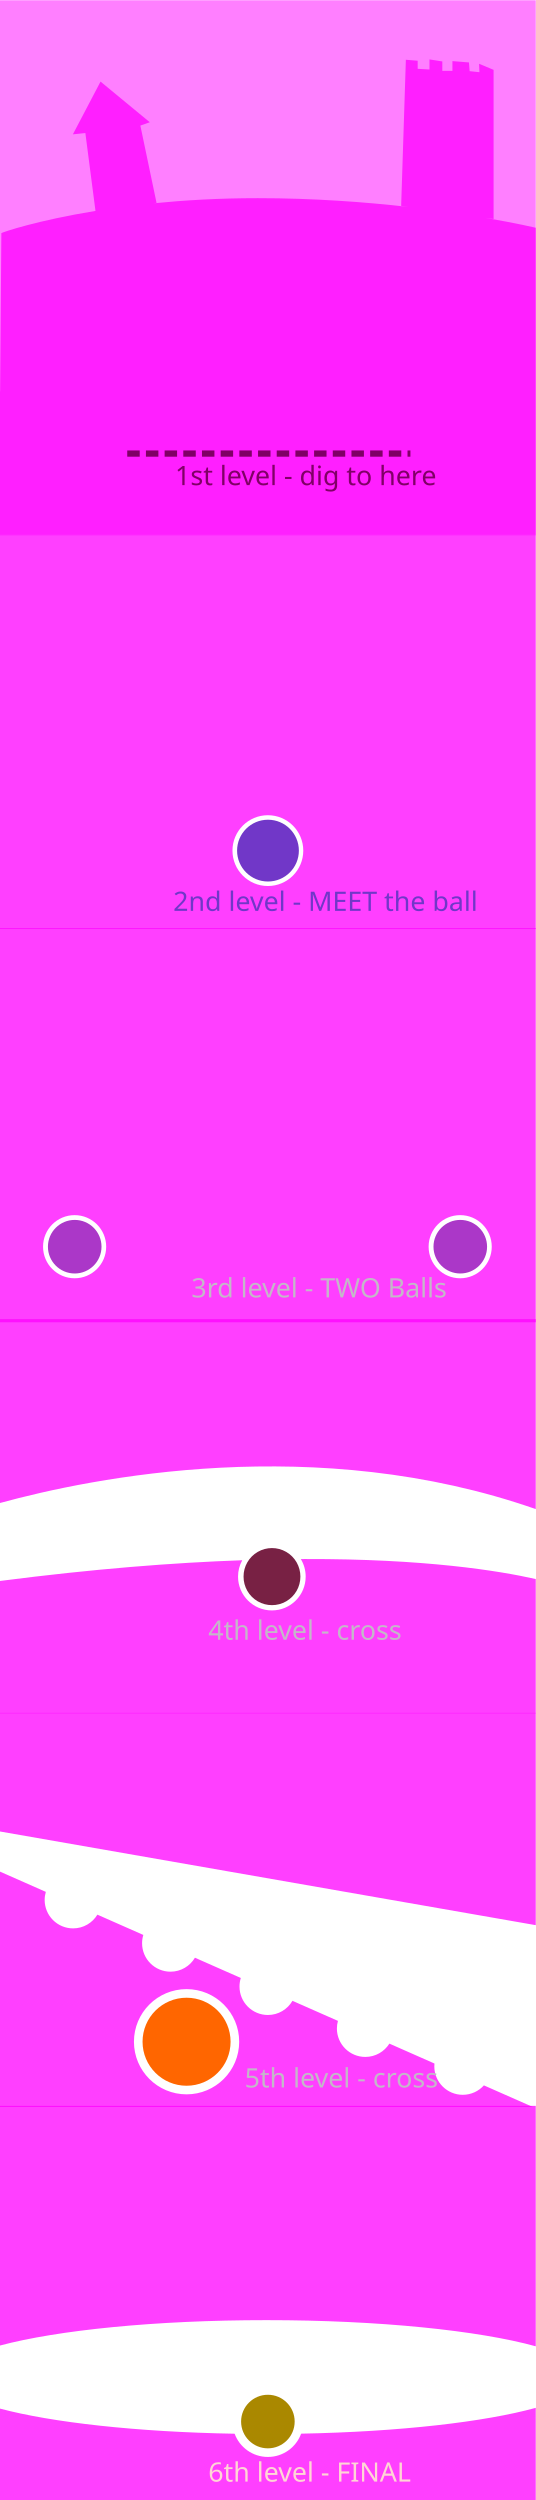
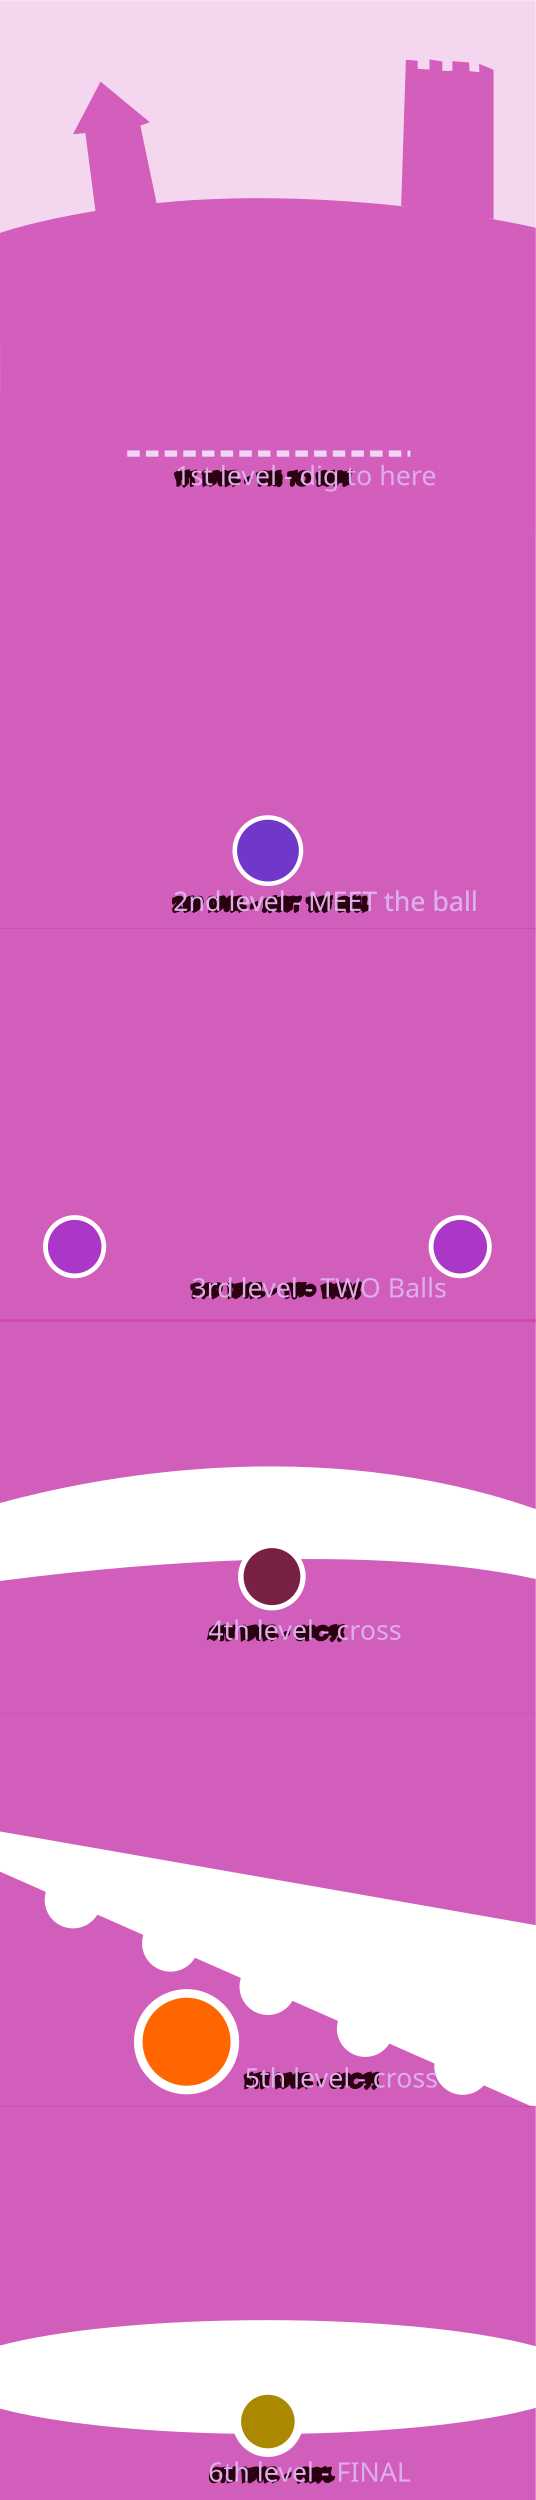
<svg xmlns="http://www.w3.org/2000/svg" width="800" height="3733" id="svg2" version="1.1">
  <defs id="defs4" />
  <g id="layer1" transform="translate(0,2680.638)" style="display:inline">
-     <rect style="opacity:0.5;fill:#ff00ff;display:inline" id="level-back" width="800" height="798.99" x="0" y="-2680.251" />
+     <rect style="opacity:0.5;fill:#e9afdd;display:inline" id="level-back" width="800" height="798.99" x="0" y="-2680.251" />
  </g>
  <g id="layer2" transform="translate(0,-267)" style="display:inline">
    <path style="fill:#782144;fill-opacity:1;stroke:none" id="level-4-check-point-0" d="m 461.64,2491.842 a 50.508,50.508 0 1 1 -101.015,0 50.508,50.508 0 1 1 101.015,0 z" transform="matrix(0.84,0,0,0.84,60.75046,528.043)" />
-     <path transform="matrix(0.875,0,0,0.875,-250.929,1017.326)" d="m 460,1270 a 45.714,45.714 0 1 1 -91.429,0 45.714,45.714 0 1 1 91.429,0 z" id="level-3-check-point-0" style="fill:#ab37c8;fill-opacity:1;stroke:none" />
-     <path style="fill:#ab37c8;fill-opacity:1;stroke:none" id="level-3-check-point-1" d="m 460,1270 a 45.714,45.714 0 1 1 -91.429,0 45.714,45.714 0 1 1 91.429,0 z" transform="matrix(0.875,0,0,0.875,324.786,1017.326)" />
-     <path style="fill:#7137c8;fill-opacity:1;stroke:none" id="level-2-check-point-0" d="m 460,1270 a 45.714,45.714 0 1 1 -91.429,0 45.714,45.714 0 1 1 91.429,0 z" transform="matrix(1.009153,0,0,1.009153,-17.93477,255.5232)" />
-     <path style="fill:#ff00ff;fill-opacity:0.753;stroke:none" d="m 5e-5,1065.719 0,588.562 800,0 0,-588.562 -800,0 z m 400,418.562 c 29.192,0 52.844,23.683 52.844,52.875 0,29.192 -23.652,52.844 -52.844,52.844 -29.192,0 -52.875,-23.651 -52.875,-52.844 0,-29.192 23.683,-52.875 52.875,-52.875 z" id="level-2-terrain" />
-     <path style="fill:#ff00ff;fill-opacity:0.753;stroke:none" d="m 641.313,355.719 0,15.063 -17.625,-1.027 0,-12.044 -17.656,-1.494 -7.031,218.253 10.625,1.494 c -64.624,-7.331 -141.659,-13.071 -224.75,-13.071 -57.491,0 -109.766,3.088 -155.969,7.718 l 4.844,-0.654 -24.156,-115.429 14.094,-4.979 -73.562,-60.718 -41.312,78.768 18.625,-2.023 15.125,116.362 C 55.625,596.132 4.95,613.339 2.031,615.083 l -1.875,236.21 -0.156,0 0,20.696 0,193.73 800,0 0,-193.73 0,-20.696 0,-244.208 c 0,0 -27.907,-6.664 -75.438,-14.814 l 12.469,1.774 0,-222.766 -21.656,-9.025 0.5,12.542 -14.625,-1.525 -1,-13.04 -24.688,-1.992 0,14.534 -15.094,0 0,-14.036 -19.156,-3.019 z" id="level-1-terrain" />
-     <path style="font-size:medium;font-style:normal;font-variant:normal;font-weight:normal;font-stretch:normal;text-indent:0;text-align:start;text-decoration:none;line-height:normal;letter-spacing:normal;word-spacing:normal;text-transform:none;direction:ltr;block-progression:tb;writing-mode:lr-tb;text-anchor:start;baseline-shift:baseline;color:#000000;fill:#800066;fill-opacity:1;fill-rule:nonzero;stroke:none;stroke-width:9.3;marker:none;visibility:visible;display:inline;overflow:visible;enable-background:accumulate;font-family:Sans;-inkscape-font-specification:Sans" d="m 190,948.938 18.594,0 0,-9.312 -18.594,0 z m 27.906,0 18.594,0 0,-9.312 -18.594,0 z m 27.906,0 18.594,0 0,-9.312 -18.594,0 z m 27.875,0 18.625,0 0,-9.312 -18.625,0 z m 27.906,0 18.594,0 0,-9.312 -18.594,0 z m 27.906,0 18.594,0 0,-9.312 -18.594,0 z m 27.906,0 18.594,0 0,-9.312 -18.594,0 z m 27.906,0 18.594,0 0,-9.312 -18.594,0 z m 27.875,0 18.625,0 0,-9.312 -18.625,0 z m 27.906,0 18.594,0 0,-9.312 -18.594,0 z m 27.906,0 18.594,0 0,-9.312 -18.594,0 z m 27.906,0 18.594,0 0,-9.312 -18.594,0 z m 27.906,0 18.594,0 0,-9.312 -18.594,0 z m 27.875,0 18.625,0 0,-9.312 -18.625,0 z m 27.906,0 18.594,0 0,-9.312 -18.594,0 z m 27.906,0 4.344,0 0,-9.312 -4.344,0 z" id="level-1-check-point-0" isLine="1" />
-     <text xml:space="preserve" style="font-size:40px;font-style:normal;font-variant:normal;font-weight:normal;font-stretch:normal;line-height:125%;letter-spacing:0px;word-spacing:0px;fill:#800066;fill-opacity:1;stroke:none;font-family:CrashLanding BB;-inkscape-font-specification:CrashLanding BB" x="261.429" y="991.433" id="level-1-title">
-       <tspan id="tspan3793" x="261.429" y="991.433">1st level - dig to here</tspan>
-     </text>
-     <text id="level-2-title" y="1627.147" x="258.571" style="font-size:40px;font-style:normal;font-variant:normal;font-weight:normal;font-stretch:normal;line-height:125%;letter-spacing:0px;word-spacing:0px;fill:#7137c8;fill-opacity:1;stroke:none;font-family:CrashLanding BB;-inkscape-font-specification:CrashLanding BB" xml:space="preserve">
-       <tspan y="1627.147" x="258.571" id="tspan3809">2nd level - MEET the ball</tspan>
-     </text>
-     <path style="fill:#ff00ff;fill-opacity:0.753;stroke:none" d="m 0,1652.875 0,588.563 800,0 0,-588.563 -800,0 z m 111.406,428.563 c 26.036,0 47.156,21.089 47.156,47.125 0,26.036 -21.12,47.156 -47.156,47.156 -26.036,0 -47.125,-21.12 -47.125,-47.156 0,-26.036 21.089,-47.125 47.125,-47.125 z m 575.719,0 c 26.036,0 47.156,21.089 47.156,47.125 0,26.036 -21.12,47.156 -47.156,47.156 -26.036,0 -47.125,-21.12 -47.125,-47.156 0,-26.036 21.089,-47.125 47.125,-47.125 z" id="level-3-terrain" />
-     <text xml:space="preserve" style="font-size:40px;font-style:normal;font-variant:normal;font-weight:normal;font-stretch:normal;line-height:125%;letter-spacing:0px;word-spacing:0px;fill:#c4b7c8;fill-opacity:1;stroke:none;font-family:CrashLanding BB;-inkscape-font-specification:CrashLanding BB" x="285.714" y="2204.29" id="level-3-title">
-       <tspan id="tspan3830" x="285.714" y="2204.29">3rd level - TWO Balls</tspan>
-     </text>
-     <path style="fill:#ff00ff;fill-opacity:0.753;stroke:none" d="m 0,2236.75 0,274.531 c 138.075,-37.837 472.552,-105.664 800,9.125 l 0,-283.656 -800,0 z m 455.75,358.188 c -2.162,0.01 -4.411,0.021 -6.594,0.031 4.648,7.641 7.281,16.621 7.281,26.219 0,27.895 -22.605,50.5 -50.5,50.5 -27.895,0 -50.5,-22.605 -50.5,-50.5 0,-8.872 2.296,-17.192 6.312,-24.438 -101.996,3.599 -222.036,12.888 -361.75,30.938 l 0,197.625 800,0 0,-200.469 c -54.855,-12.403 -165.267,-30.337 -344.25,-29.906 z" id="level-4-terrain" />
-     <text id="level-4-title" y="2715.427" x="310.968" style="font-size:40px;font-style:normal;font-variant:normal;font-weight:normal;font-stretch:normal;line-height:125%;letter-spacing:0px;word-spacing:0px;fill:#c4b7c8;fill-opacity:1;stroke:none;font-family:CrashLanding BB;-inkscape-font-specification:CrashLanding BB" xml:space="preserve">
-       <tspan y="2715.427" x="310.968" id="tspan3849">4th level - cross</tspan>
-     </text>
-     <path style="fill:#ff00ff;fill-opacity:0.753;stroke:none" d="m 0,2824.656 0,162.031 0,15.094 800,139.875 0,-33.344 0,-121.625 0,-162.031 -800,0 z m 0,237.062 0,37.469 0,116.406 0,90.469 0,107.156 795.812,0 -73.25,-32.344 c -7.77,8.656 -19.051,14.094 -31.594,14.094 -23.431,0 -42.438,-19.006 -42.438,-42.438 0,-1.443 0.078,-2.875 0.219,-4.281 l -67.312,-29.719 c -7.512,11.937 -20.797,19.875 -35.938,19.875 -23.431,0 -42.438,-19.006 -42.438,-42.438 0,-3.943 0.556,-7.752 1.562,-11.375 l -67.906,-29.969 c -7.35,12.64 -21.017,21.156 -36.688,21.156 -23.431,0 -42.406,-19.006 -42.406,-42.438 0,-4.463 0.692,-8.771 1.969,-12.812 l -68.5,-30.25 c -7.384,12.469 -20.958,20.844 -36.5,20.844 -23.431,0 -42.438,-19.006 -42.438,-42.437 0,-4.325 0.64,-8.508 1.844,-12.438 l -68.562,-30.281 c -7.428,12.283 -20.911,20.5 -36.312,20.5 -23.431,0 -42.438,-19.006 -42.438,-42.438 0,-4.201 0.612,-8.263 1.75,-12.094 L 0,3061.719 z m 278.562,175.438 c 43.394,0 78.594,35.169 78.594,78.562 0,43.394 -35.2,78.562 -78.594,78.562 -43.394,0 -78.562,-35.169 -78.562,-78.562 0,-43.394 35.169,-78.562 78.562,-78.562 z" id="level-5-terrain" />
-     <path style="fill:#ff6600;fill-opacity:1;stroke:none" id="level-5-check-point-0" d="m 255.714,3044.286 a 97.143,97.143 0 1 1 -194.286,0 97.143,97.143 0 1 1 194.286,0 z" transform="matrix(0.6764706,0,0,0.6764706,171.3025,1256.349)" />
-     <path style="fill:#ff00ff;fill-opacity:0.753;stroke:none" d="m 0,3411.438 0,357.906 c 85.655,-22.854 231.842,-37.906 397.844,-37.906 168.784,0 317.142,15.561 402.156,39.062 l 0,-359.062 -800,0 z m 800,450.937 c -76.198,21.064 -203.277,35.742 -350.344,38.563 -7.381,20.284 -26.815,34.781 -49.656,34.781 -22.806,0 -42.241,-14.452 -49.656,-34.688 C 204.173,3898.465 77.381,3884.178 0,3863.531 L 0,4000 l 800,0 0,-137.625 z" id="level-6-terrain" />
-     <path transform="matrix(0.4117647,0,0,0.4117647,334.7059,2629.332)" d="m 255.714,3044.286 a 97.143,97.143 0 1 1 -194.286,0 97.143,97.143 0 1 1 194.286,0 z" id="level-6-check-point-0" style="fill:#aa8800;fill-opacity:1;stroke:none" />
-     <text xml:space="preserve" style="font-size:40px;font-style:normal;font-variant:normal;font-weight:normal;font-stretch:normal;line-height:125%;letter-spacing:0px;word-spacing:0px;fill:#c4b7c8;fill-opacity:1;stroke:none;font-family:CrashLanding BB;-inkscape-font-specification:CrashLanding BB" x="365.254" y="3383.999" id="level-5-title">
-       <tspan id="tspan3891" x="365.254" y="3383.999">5th level - cross</tspan>
-     </text>
-     <text id="level-6-title" y="3972.57" x="310.968" style="font-size:40px;font-style:normal;font-variant:normal;font-weight:normal;font-stretch:normal;line-height:125%;letter-spacing:0px;word-spacing:0px;fill:#ffd5d5;fill-opacity:1;stroke:none;font-family:CrashLanding BB;-inkscape-font-specification:CrashLanding BB" xml:space="preserve">
-       <tspan y="3972.57" x="310.968" id="tspan3895">6th level - FINAL</tspan>
-     </text>
+     <path transform="matrix(0.875,0,0,0.875,-250.929,1017.326)" d="m 460,1270 c 0,25.247 -20.467,45.714 -45.714,45.714 -25.247,0 -45.714,-20.467 -45.714,-45.714 0,-25.247 20.467,-45.714 45.714,-45.714 25.247,0 45.714,20.467 45.714,45.714 z" id="level-3-check-point-0" style="fill:#ab37c8;fill-opacity:1;stroke:none" />
+     <path style="fill:#ab37c8;fill-opacity:1;stroke:none" id="level-3-check-point-1" d="m 460,1270 c 0,25.247 -20.467,45.714 -45.714,45.714 -25.247,0 -45.714,-20.467 -45.714,-45.714 0,-25.247 20.467,-45.714 45.714,-45.714 25.247,0 45.714,20.467 45.714,45.714 z" transform="matrix(0.875,0,0,0.875,324.786,1017.326)" />
+     <path style="fill:#7137c8;fill-opacity:1;stroke:none" id="level-2-check-point-0" d="m 460,1270 c 0,25.247 -20.467,45.714 -45.714,45.714 -25.247,0 -45.714,-20.467 -45.714,-45.714 0,-25.247 20.467,-45.714 45.714,-45.714 25.247,0 45.714,20.467 45.714,45.714 z" transform="matrix(1.009153,0,0,1.009153,-17.93477,255.5232)" />
+     <path style="fill:#cc48b2;fill-opacity:0.878;stroke:none" d="m 5e-5,1065.719 0,588.562 800,0 0,-588.562 -800,0 z m 400,418.562 c 29.192,0 52.844,23.683 52.844,52.875 0,29.192 -23.652,52.844 -52.844,52.844 -29.192,0 -52.875,-23.651 -52.875,-52.844 0,-29.192 23.683,-52.875 52.875,-52.875 z" id="level-2-terrain" />
+     <path style="fill:#c837ab;fill-opacity:0.753;stroke:none" d="m 641.313,355.719 0,15.063 -17.625,-1.027 0,-12.044 -17.656,-1.494 -7.031,218.253 10.625,1.494 c -64.624,-7.331 -141.659,-13.071 -224.75,-13.071 -57.491,0 -109.766,3.088 -155.969,7.718 l 4.844,-0.654 -24.156,-115.429 14.094,-4.979 -73.562,-60.718 -41.312,78.768 18.625,-2.023 15.125,116.362 C 55.625,596.132 2.785,613.339 -0.134,615.083 L 0.156,851.293 l -0.156,0 0,20.696 0,193.73 800,0 0,-193.73 0,-20.696 0,-244.208 c 0,0 -27.907,-6.664 -75.438,-14.814 l 12.469,1.774 0,-222.766 -21.656,-9.025 0.5,12.542 -14.625,-1.525 -1,-13.04 -24.688,-1.992 0,14.534 -15.094,0 0,-14.036 z" id="level-1-terrain" />
+     <path style="font-size:medium;font-style:normal;font-variant:normal;font-weight:normal;font-stretch:normal;text-indent:0;text-align:start;text-decoration:none;line-height:normal;letter-spacing:normal;word-spacing:normal;text-transform:none;direction:ltr;block-progression:tb;writing-mode:lr-tb;text-anchor:start;baseline-shift:baseline;color:#000000;fill:#eed7f4;fill-opacity:1;fill-rule:nonzero;stroke:none;stroke-width:9.3;marker:none;visibility:visible;display:inline;overflow:visible;enable-background:accumulate;font-family:Sans;-inkscape-font-specification:Sans" d="m 190,948.938 18.594,0 0,-9.312 -18.594,0 z m 27.906,0 18.594,0 0,-9.312 -18.594,0 z m 27.906,0 18.594,0 0,-9.312 -18.594,0 z m 27.875,0 18.625,0 0,-9.312 -18.625,0 z m 27.906,0 18.594,0 0,-9.312 -18.594,0 z m 27.906,0 18.594,0 0,-9.312 -18.594,0 z m 27.906,0 18.594,0 0,-9.312 -18.594,0 z m 27.906,0 18.594,0 0,-9.312 -18.594,0 z m 27.875,0 18.625,0 0,-9.312 -18.625,0 z m 27.906,0 18.594,0 0,-9.312 -18.594,0 z m 27.906,0 18.594,0 0,-9.312 -18.594,0 z m 27.906,0 18.594,0 0,-9.312 -18.594,0 z m 27.906,0 18.594,0 0,-9.312 -18.594,0 z m 27.875,0 18.625,0 0,-9.312 -18.625,0 z m 27.906,0 18.594,0 0,-9.312 -18.594,0 z m 27.906,0 4.344,0 0,-9.312 -4.344,0 z" id="level-1-check-point-0" isLine="1" />
+     <g id="level-1-title">
+       <path id="text3017" d="m 280.938,968 c -3.436,0.406 -6.981,1.409 -9.719,3.594 1.823,-4.916 -13.788,-0.481 -11.321,3.571 0.943,7.001 4.161,8.025 3.427,15.664 -0.85,7.204 10.467,0.447 7.133,-5.166 -0.835,-3.913 2.924,0.607 4.449,0.836 -1.657,2.436 -5.981,3.363 -2.079,6.692 1.284,4.939 5.11,-0.616 7.266,-2.348 3.033,-2.569 3.062,-7.687 1.125,-10.281 4.381,-1.23 1.269,8.967 2.617,12.373 2.269,4.01 9.968,-2.818 7.198,-8.211 -2.321,-7.455 5.218,-7.616 4.028,-14.069 1.145,-6.841 -13.284,4.33 -11.652,-2.318 0.703,-1.359 -1.956,-0.04 -2.473,-0.338 z m 161.25,0.656 c -4.263,2.328 -14.955,-0.252 -13.329,6.591 -1.458,8.212 6.407,2.293 4.191,11.619 -1.864,7.332 3.245,9.434 7.218,4.136 0.288,-2.934 -0.255,-7.286 1.233,-2.814 4.145,8.565 17.225,6.497 21.125,-1.312 4.885,-6.699 0.708,-17.983 -8.094,-17.938 -3.731,-0.098 -7.368,1.456 -9.969,4.094 -0.505,-2.184 1.724,-6.396 -2.375,-4.375 z m -118.344,0 c -4.444,0.493 -10.233,2.847 -13.781,2.5 0.787,-5.161 -12.624,-0.954 -8.27,5.12 0.309,6.21 0.616,12.42 0.927,18.63 5.975,-4.556 8.875,-3.486 10.87,-0.639 4.043,-2.82 11.485,-3.275 10.224,-9.767 1.463,5.751 2.605,12.203 9.409,7.19 2.249,-10.925 0.866,1.003 3.263,3.042 4.493,-1.682 12.254,-9.06 10.454,0.174 3.583,-3.016 11.272,-3.324 11.992,-8.278 3.413,-9.463 -8.906,1.541 -4.974,-8.965 1.665,-7.404 -0.411,-9.952 -5.552,-9.136 -3.036,-0.085 -8.899,3.024 -9.886,1.157 -0.603,-3.273 -11.539,2.241 -9.625,3.367 -0.487,-4.897 -2.135,-3.424 -5.049,-4.395 z m 173.656,0 c -3.026,-0.402 -10.085,4.215 -9.727,0.133 -5.095,-0.784 -9.907,2.5 -15.09,3.427 -4.103,2.46 0.412,11.144 -0.219,16.11 -1.625,7.975 4.554,5.662 8.786,3.393 5.707,-0.985 4.59,5.965 12.149,-0.617 6.577,-6.12 2.172,-0.91 5.614,2.929 7.306,0.544 4.103,-8.089 12.424,-5.531 -1.584,10.176 5.785,3.897 11.156,1.281 2.782,-3.39 0.852,-8.808 2.594,-12.969 -8.95,2.012 -4.49,2.189 0.281,-1.719 1.191,-3.738 2.538,-8.609 -2.918,-6.148 -4,0.194 -8.376,3.664 -11.582,0.398 -3.705,-1.389 -8.211,1.07 -11.156,1.562 0.582,-2.945 0.846,-2.998 -2.312,-2.25 z m -80.625,-0.031 c -4.01,0.268 -7.74,2.628 -9.969,5.938 2.418,-7.76 -3.007,-4.552 -7.594,-4.312 -5.711,-3.384 -12.033,0.94 -17.375,3.062 0.786,6.448 3.057,10.204 3.258,16.337 -1.021,6.026 2.949,4.522 6.492,2.257 2.836,-1.694 5.378,-3.953 7.188,-6.719 -1.239,6.818 1.86,11.72 7.125,5.812 1.888,2.393 5.297,2.719 8,1.688 1.151,5.326 10,-1.886 7.368,-7.149 1.737,-6.691 0.745,-10.665 -1.593,-11.717 1.341,-4.027 1.482,-5.811 -2.9,-5.197 z m -106.25,14.625 c -2.855,-2.215 0.173,-13.79 0,0 z M 441.75,976.906 c -1.221,3.605 -1.501,1.014 0,0 z m -68.062,0.906 c -6.563,1.097 -10.857,3.824 -8.925,11.031 1.039,1.824 9.833,-3.196 11.393,-5.844 -0.78,-2.472 2.902,-8.653 -2.469,-5.188 z m -27.625,-0.281 c -5.896,1.948 -3.263,0.161 0,0 z m -24.5,0.188 c -5.249,1.837 -2.91,0.146 0,0 z M 495.125,977.75 c -5.486,1.779 -2.603,0.154 0,0 z m -102,-0.094 c -0.033,5.509 -2.212,2.247 0,0 z m 60.281,0.125 c 5.964,0.619 1.96,10.926 -3.125,8.688 -3.845,-2.274 -0.865,-8.708 3.125,-8.688 z m -39.438,7.281 c -1.671,1.451 -3.311,0.152 0,0 z" style="font-size:40px;font-style:normal;font-variant:normal;font-weight:normal;font-stretch:normal;line-height:125%;letter-spacing:0px;word-spacing:0px;fill:#2b0011;fill-opacity:1;stroke:none;font-family:CrashLanding BB;-inkscape-font-specification:CrashLanding BB" />
+       <text id="title-text" y="991.433" x="261.429" style="font-size:40px;font-style:normal;font-variant:normal;font-weight:normal;font-stretch:normal;line-height:125%;letter-spacing:0px;word-spacing:0px;fill:#ddafe9;fill-opacity:1;stroke:none;font-family:CrashLanding BB;-inkscape-font-specification:CrashLanding BB" xml:space="preserve">
+         <tspan y="991.433" x="261.429" id="tspan3793">1st level - dig to here</tspan>
+       </text>
+     </g>
+     <g id="g3849">
+       <path id="text3071" d="m 528.844,1604.219 c -3.344,0.258 -7.685,5.335 -9.75,1.25 -5.813,-2.341 -12.302,1.31 -17.531,3.781 0.481,6.309 2.605,9.942 2.858,15.93 -1.226,5.603 3.109,4.599 6.767,3.413 2.333,-0.709 4.615,-1.765 6.312,-3.469 -3.921,6.384 6.538,6.137 6.438,0.719 3.845,-1.921 5.355,3.818 7.881,3.623 1.732,2.641 11.309,-8.346 9.119,1.127 3.573,-3.055 11.317,-3.301 12.023,-8.246 3.421,-9.46 -8.951,1.489 -4.989,-8.995 1.727,-7.527 0.021,-10.981 -7.596,-7.132 -0.95,2.299 0.582,18.198 -1.625,10.127 -0.377,-5.095 3.568,-15.506 -4.911,-10.772 -4.975,2.577 0.152,-4.626 -4.997,-1.357 z m -117.781,-0.25 c -6.048,0.482 -9.009,3.643 -14.814,4.213 -5.326,1.691 -2.192,11.043 -4.068,15.859 -4.226,6.714 6.621,7.982 6.573,1.821 0.112,-1.838 3.053,9.775 7.33,2.238 1.904,-10.169 1.761,-4.51 4.68,-0.431 3.87,0.378 5.038,4.463 11.927,-1.315 2.804,1.791 4.266,6.087 11.344,0 5.453,-0.306 1.644,-11.523 4.456,-9.761 1.501,4.003 -2.325,16.483 4.248,12.434 6.332,-1.287 2.331,-9.887 3.863,-14.575 2.466,-1.195 7.132,-10.756 1.337,-10.076 -6.88,3.094 -7.084,-0.776 -12.293,0.29 -5.816,2.442 -6.347,-0.358 -10.269,-0.196 -3.704,0.049 -9.652,3.486 -11.837,1.507 -0.185,-2.321 0.131,-3.068 -2.476,-2.007 z m 58.906,0.406 c -4.263,2.328 -14.955,-0.252 -13.329,6.591 -1.458,8.212 6.407,2.293 4.191,11.619 -1.864,7.332 3.245,9.434 7.218,4.136 0.309,-4.891 0.372,-17.302 1.206,-5.85 0.212,5.837 0.216,11.98 7.204,7.535 6.575,-5.954 4.756,5.727 10.537,0.241 5.268,-1.43 9.075,-5.168 7.629,-10.489 6.465,-9.029 -9.608,-2.264 -2.616,-4.958 5.113,-0.105 4.536,-5.647 5.366,-9.292 -4.258,0.658 -8.448,1.649 -12.656,2.563 0.072,-5.168 -9.559,0.294 -12.375,0.906 -0.056,-2.487 1.072,-4.495 -2.375,-3 z m -137.281,0 c -4.45,0.468 -10.168,2.916 -13.75,2.5 0.8,-5.169 -12.601,-0.949 -8.276,5.12 0.301,6.199 0.591,12.399 0.901,18.598 5.985,-4.603 8.905,-3.434 10.901,-0.608 4.745,-1.517 11.564,-6.199 10.506,-8.786 1.137,6.016 2.894,10.603 9.219,6.144 2.546,-12.354 -0.001,3.974 4.088,2.642 5.702,-3.834 10.187,-5.541 10.392,0.144 3.864,-3.184 12.383,-3.22 11.301,-9.693 0.081,-5.154 -8.958,1.345 -5.048,-9.083 1.989,-7.63 -2.087,-7.267 -6.92,-6.886 -3.792,0.528 -9.441,3.052 -9.285,-0.175 -5.827,-1.938 -9.905,8.15 -9.425,2.197 -1.74,-0.907 -1.793,-2.912 -4.602,-2.116 z m -46.156,0.156 c -5.436,-0.094 -8.059,3.363 -13.031,3.281 -2.715,-5.631 -10.504,-2.195 -14.729,-0.412 -3.376,0.741 -1.968,15.232 1.979,8.912 1.14,-1.027 5.301,-3.825 2.625,-0.688 -2.779,3.979 -7.753,6.775 -5.469,12.344 0.306,4.472 10.742,-0.238 13.199,-1.786 4.951,-7.357 -4.207,-3.869 -0.73,-7.527 1.512,-1.822 2.85,-6.584 2.694,-1.236 1.644,4.171 -1.621,15.823 5.596,11.565 3.622,0.025 10.089,-5.56 8.789,-3.277 -1.188,6.202 3.273,3.767 6.515,1.885 6.83,-3.831 12.727,-13.148 8.531,-20.719 -3.575,-4.105 -10.152,-1.269 -13.625,-0.188 0.413,-2.847 0.587,-2.835 -2.344,-2.156 z M 319.5,1618.938 c -2.923,-2.159 0.208,-13.874 0,0 z m 63.062,-5.438 c -6.592,1.131 -10.89,3.859 -8.925,11.094 1.083,1.742 9.832,-3.217 11.394,-5.875 -0.721,-2.339 2.741,-8.803 -2.469,-5.219 z m -27.625,-0.25 c -5.625,2.197 -3.368,-0.187 0,0 z m -24.5,0.188 c -5.242,1.782 -2.927,0.124 0,0 z m 93.031,0.031 c -5.738,2.161 -2.244,-0.219 0,0 z M 434.75,1613.5 c -5.766,2.1 -2.187,-0.251 0,0 z m -139.531,-0.125 c 0.53,3.749 -2.227,4.22 0,0 z" style="font-size:40px;font-style:normal;font-variant:normal;font-weight:normal;font-stretch:normal;line-height:125%;letter-spacing:0px;word-spacing:0px;fill:#2b0011;fill-opacity:1;stroke:none;font-family:CrashLanding BB;-inkscape-font-specification:CrashLanding BB" />
+       <text xml:space="preserve" style="font-size:40px;font-style:normal;font-variant:normal;font-weight:normal;font-stretch:normal;line-height:125%;letter-spacing:0px;word-spacing:0px;fill:#ddafe9;fill-opacity:1;stroke:none;font-family:CrashLanding BB;-inkscape-font-specification:CrashLanding BB" x="258.571" y="1627.147" id="text3910">
+         <tspan id="tspan3809" x="258.571" y="1627.147">2nd level - MEET the ball</tspan>
+       </text>
+     </g>
+     <path style="fill:#cc48b2;fill-opacity:0.878;stroke:none" d="m 0,1652.875 0,588.563 800,0 0,-588.563 -800,0 z m 111.406,428.563 c 26.036,0 47.156,21.089 47.156,47.125 0,26.036 -21.12,47.156 -47.156,47.156 -26.036,0 -47.125,-21.12 -47.125,-47.156 0,-26.036 21.089,-47.125 47.125,-47.125 z m 575.719,0 c 26.036,0 47.156,21.089 47.156,47.125 0,26.036 -21.12,47.156 -47.156,47.156 -26.036,0 -47.125,-21.12 -47.125,-47.156 0,-26.036 21.089,-47.125 47.125,-47.125 z" id="level-3-terrain" />
+     <g id="level-3-title">
+       <path id="text3870" d="m 446.906,2180.844 c -6.062,1.505 -10.141,3.639 -12.615,0.589 -4.132,2.242 -14.167,-0.029 -13.831,5.659 -2.026,9.076 5.94,3.025 4.195,11.65 -0.58,6.726 0.503,10.796 7.189,6.133 0.543,-2.982 -0.039,-18.207 1.368,-11.672 2.264,3.858 0.596,14.558 5.414,13.953 6.958,1.881 5.807,-12.463 7.719,-2.562 4.616,-0.555 8.792,-2.629 8.125,-4.656 4.736,7.337 16.5,2.886 17.812,-4.938 2.386,-7.006 -5.665,-13.705 -12.156,-10.375 -1.571,0.239 -4.342,3.856 -2.815,0.149 3.449,-7.202 -8.459,-1.039 -10.146,-4 l -0.257,0.07 z m 58.844,0.531 c -3.317,0.225 -7.748,5.382 -9.75,1.312 -5.798,-2.515 -12.318,1.283 -17.594,3.656 0.47,6.331 2.605,9.99 2.837,15.995 -1.072,5.141 2.449,4.781 6.038,3.63 2.579,-0.716 5.193,-1.85 7.125,-3.781 -3.944,6.478 6.461,6.251 6.438,0.781 3.617,-1.472 5.718,3.16 7.881,3.654 1.732,2.641 11.309,-8.346 9.119,1.127 5.417,-1.637 10.931,-9.335 12.156,-1.125 1.322,3.986 5.015,-1.434 6.969,-2.938 2.66,-2.597 3.579,-7.314 0.875,-10.188 0.322,-3.091 5.574,-14.314 -0.719,-12.594 -6.507,0.249 -14.172,5.716 -11.531,12.969 2.38,4.166 -3.153,1.787 -0.75,-2.369 0.891,-6.54 1.576,-12.879 -6.594,-8.381 -3.76,0.768 0.999,16.968 -2.619,11.377 -0.903,-4.481 4.051,-16.123 -3.915,-12.014 -5.935,3.315 -0.946,-4.15 -5.967,-1.113 z m -144.281,0.156 c -4.448,0.548 -10.075,2.734 -13.75,2.5 0.8,-5.169 -12.601,-0.949 -8.276,5.12 0.301,6.199 0.591,12.399 0.901,18.598 5.987,-4.598 8.9,-3.444 10.905,-0.599 4.748,-1.515 11.559,-6.244 10.501,-8.826 1.104,5.941 2.929,10.655 9.219,6.175 2.548,-12.35 -0.006,3.964 4.093,2.651 5.712,-3.841 10.177,-5.593 10.387,0.136 3.876,-3.187 12.406,-3.228 11.301,-9.724 0.084,-5.13 -8.917,1.385 -5.037,-9.053 1.956,-7.648 -2.12,-7.282 -6.932,-6.885 -2.685,-0.33 -10.152,4.224 -8.312,-0.438 -5.131,-1.261 -11.095,6.345 -10.188,3.406 -0.373,-3.504 -2.548,-2.182 -4.812,-3.063 z M 311.5,2181.844 c -3.886,0.011 -8.057,2.66 -11.156,3.187 -2.154,-5.491 -9.576,-2.35 -13.531,-1 -5.179,-0.693 -2.488,14.072 1.219,8.969 1.12,-1.054 5.101,-3.105 2,-0.5 -4.898,0.317 -1.576,5.807 -3.781,7.688 -0.831,5.437 0.908,7.952 5.844,5.375 3.942,-1.421 8.269,-4.851 7.906,-9.469 2.475,2.278 -1.423,13.864 5.751,10.215 1.395,-2.715 8.966,-9.25 10.628,-2.013 -0.907,5.561 4.674,1.155 7.183,-0.077 6.443,-3.871 12.049,-13.453 7.469,-20.438 -3.954,-4.069 -10.283,-0.531 -14.188,0.125 -1.148,-1.72 -3.385,-2.253 -5.344,-2.062 z m 36.75,14.25 c -2.775,-2.223 0.188,-13.685 0,0 z m 63.094,-5.438 c -6.622,1.108 -10.883,3.811 -8.925,11.062 1.083,1.742 9.832,-3.217 11.394,-5.875 -0.78,-2.472 2.902,-8.653 -2.469,-5.188 z m -27.625,-0.281 c -5.851,1.993 -3.367,0.138 0,0 z m -24.5,0.188 c -5.116,1.762 -3.075,0.258 0,0 z M 324.125,2190.5 c 0.068,4.811 -2.278,3.34 0,0 z m 139.062,2 c 3.571,0.428 -1.322,6.31 -1.938,2.562 -0.056,-1.145 0.819,-2.328 1.938,-2.562 z m -163.781,1.156 c 0.691,3.431 -1.76,-2.888 -0.028,-0.143 l 0.028,0.143 z m 231.688,5.219 c 2.422,0.805 -3.37,4.33 -1.227,0.629 -0.262,-1.59 0.314,-1.182 1.227,-0.629 z" style="font-size:40px;font-style:normal;font-variant:normal;font-weight:normal;font-stretch:normal;line-height:125%;letter-spacing:0px;word-spacing:0px;fill:#2b0011;fill-opacity:1;stroke:none;font-family:CrashLanding BB;-inkscape-font-specification:CrashLanding BB" />
+       <text id="text3912" y="2204.29" x="285.714" style="font-size:40px;font-style:normal;font-variant:normal;font-weight:normal;font-stretch:normal;line-height:125%;letter-spacing:0px;word-spacing:0px;fill:#ddafe9;fill-opacity:1;stroke:none;font-family:CrashLanding BB;-inkscape-font-specification:CrashLanding BB" xml:space="preserve">
+         <tspan y="2204.29" x="285.714" id="tspan3830">3rd level - TWO Balls</tspan>
+       </text>
+     </g>
+     <path style="fill:#cc48b2;fill-opacity:0.878;stroke:none" d="m 0,2236.75 0,274.531 c 138.075,-37.837 472.552,-105.664 800,9.125 l 0,-283.656 -800,0 z m 455.75,358.188 c -2.162,0.01 -4.411,0.021 -6.594,0.031 4.648,7.641 7.281,16.621 7.281,26.219 0,27.895 -22.605,50.5 -50.5,50.5 -27.895,0 -50.5,-22.605 -50.5,-50.5 0,-8.872 2.296,-17.192 6.312,-24.438 -101.996,3.599 -222.036,12.888 -361.75,30.938 l 0,197.625 800,0 0,-200.469 c -54.855,-12.403 -165.267,-30.337 -344.25,-29.906 z" id="level-4-terrain" />
+     <g id="level-4-title">
+       <g id="g3921">
+         <path style="font-size:40px;font-style:normal;font-variant:normal;font-weight:normal;font-stretch:normal;line-height:125%;letter-spacing:0px;word-spacing:0px;fill:#2b0011;fill-opacity:1;stroke:none;font-family:CrashLanding BB;-inkscape-font-specification:CrashLanding BB" d="m 501.438,2692 c -4.004,0.51 -8.378,1.688 -11,4.938 -4.426,-6.338 -14.364,-4.063 -18.438,0.312 -1.212,-6.57 -9.841,-4.119 -13.899,-2.195 -2.836,1.878 -0.622,-3.407 -4.851,-2.024 -10.523,0.242 -17.652,15.398 -10.406,23.219 3.989,3.097 9.564,0.669 12.656,-2.625 -2.316,6.922 9.432,4.934 7.031,-0.875 3.643,-0.203 7.344,-1.218 9.25,2.438 6.466,5.836 17.584,1.141 20,-6.812 1.787,1.144 5.869,2.32 1.719,4.031 -4.33,2.441 2.201,10.393 5.156,4.313 2.781,-1.67 4.387,-5.939 4.781,-8 2.289,0.861 4.76,2.192 1.219,3.719 -4.324,2.3 2.121,10.413 5.188,4.281 3.631,-2.562 6.29,-8.377 2.75,-12.125 0.404,-3.012 5.576,-14.274 -0.688,-12.531 -2.963,0.446 -5.951,1.353 -8.438,3.062 0.343,-2.549 1.487,-4.086 -2.031,-3.125 z m -164.531,0.656 c -4.595,0.296 -13.038,4.937 -12.963,-0.169 -6.726,0.115 -7.706,4.835 -11.371,5.897 -1.273,5.987 -2.569,11.969 -3.822,17.96 7.785,-5.217 7.057,2.14 11.846,0.784 3.999,-2.177 5.847,-5.827 6.279,-10.19 -4.608,-3.901 2.422,-3.782 0.843,2.929 -0.58,6.726 0.503,10.796 7.189,6.133 0.353,-3.84 0.381,-18.638 1.159,-7.966 0.904,4.786 -0.842,13.653 6.341,8.935 5.105,-1.13 9.309,-3.003 7.998,-9.69 -0.908,-4.247 4.377,-15.127 -1.123,-14.467 -6.652,1.084 -9.388,3.684 -11.861,-0.267 l -0.514,0.111 z m 43.875,0 c -4.431,0.507 -10.213,2.845 -13.75,2.5 0.787,-5.161 -12.625,-0.954 -8.27,5.12 0.309,6.2 0.616,12.399 0.926,18.599 5.983,-4.607 8.872,-3.435 10.87,-0.608 4.745,-1.517 11.564,-6.199 10.506,-8.786 1.137,6.016 2.894,10.603 9.219,6.144 2.546,-12.354 -10e-4,3.974 4.088,2.643 5.717,-3.837 10.208,-5.567 10.423,0.144 3.859,-3.178 12.353,-3.232 11.27,-9.693 0.084,-5.13 -8.917,1.385 -5.038,-9.053 1.971,-7.643 -2.078,-7.308 -6.931,-6.916 -3.824,0.554 -9.425,3.042 -9.285,-0.175 -5.827,-1.938 -9.905,8.15 -9.425,2.197 -1.74,-0.907 -1.793,-2.912 -4.602,-2.116 z m -13.188,14.594 c -2.855,-2.215 0.173,-13.79 0,0 z m 63.062,-5.469 c -6.592,1.132 -10.89,3.859 -8.925,11.094 1.083,1.742 9.832,-3.217 11.394,-5.875 -0.721,-2.339 2.741,-8.803 -2.469,-5.219 z m -27.625,-0.25 c -6.041,2.033 -3.076,-0.016 0,0 z m -24.5,0.188 c -5.242,1.782 -2.927,0.124 0,0 z m 102.781,0.062 c 5.376,0.365 2.922,9.29 -1.812,8.938 -5.432,-0.483 -2.694,-9.173 1.812,-8.938 z m -27.094,5.344 c 2.251,0.77 -0.57,0.914 0,0 z m -3.656,2 c -1.034,1.529 -4.88,1.067 -0.562,0.031 l 0.719,-0.187 -0.156,0.156 z" id="text3887" />
+         <text id="text3914" y="2715.427" x="310.968" style="font-size:40px;font-style:normal;font-variant:normal;font-weight:normal;font-stretch:normal;line-height:125%;letter-spacing:0px;word-spacing:0px;fill:#ddafe9;fill-opacity:1;stroke:none;font-family:CrashLanding BB;-inkscape-font-specification:CrashLanding BB" xml:space="preserve">
+           <tspan y="2715.427" x="310.968" id="tspan3849">4th level - cross</tspan>
+         </text>
+       </g>
+     </g>
+     <path style="fill:#cc48b2;fill-opacity:0.878;stroke:none" d="m 0,2824.656 0,162.031 0,15.094 800,139.875 0,-33.344 0,-121.625 0,-162.031 -800,0 z m 0,237.062 0,37.469 0,116.406 0,90.469 0,107.156 795.812,0 -73.25,-32.344 c -7.77,8.656 -19.051,14.094 -31.594,14.094 -23.431,0 -42.438,-19.006 -42.438,-42.438 0,-1.443 0.078,-2.875 0.219,-4.281 l -67.312,-29.719 c -7.512,11.937 -20.797,19.875 -35.938,19.875 -23.431,0 -42.438,-19.006 -42.438,-42.438 0,-3.943 0.556,-7.752 1.562,-11.375 l -67.906,-29.969 c -7.35,12.64 -21.017,21.156 -36.688,21.156 -23.431,0 -42.406,-19.006 -42.406,-42.438 0,-4.463 0.692,-8.771 1.969,-12.812 l -68.5,-30.25 c -7.384,12.469 -20.958,20.844 -36.5,20.844 -23.431,0 -42.438,-19.006 -42.438,-42.437 0,-4.325 0.64,-8.508 1.844,-12.438 l -68.562,-30.281 c -7.428,12.283 -20.911,20.5 -36.312,20.5 -23.431,0 -42.438,-19.006 -42.438,-42.438 0,-4.201 0.612,-8.263 1.75,-12.094 L 0,3061.719 z m 278.562,175.438 c 43.394,0 78.594,35.169 78.594,78.562 0,43.394 -35.2,78.562 -78.594,78.562 -43.394,0 -78.562,-35.169 -78.562,-78.562 0,-43.394 35.169,-78.562 78.562,-78.562 z" id="level-5-terrain" />
+     <path style="fill:#ff6600;fill-opacity:1;stroke:none" id="level-5-check-point-0" d="m 255.714,3044.286 c 0,53.651 -43.492,97.143 -97.143,97.143 -53.651,0 -97.143,-43.492 -97.143,-97.143 0,-53.651 43.492,-97.143 97.143,-97.143 53.651,0 97.143,43.492 97.143,97.143 z" transform="matrix(0.6764706,0,0,0.6764706,171.3025,1256.349)" />
+     <path style="fill:#cc48b2;fill-opacity:0.878;stroke:none" d="m 0,3411.438 0,357.906 c 85.655,-22.854 231.842,-37.906 397.844,-37.906 168.784,0 317.142,15.561 402.156,39.062 l 0,-359.062 -800,0 z m 800,450.937 c -76.198,21.064 -203.277,35.742 -350.344,38.563 -7.381,20.284 -26.815,34.781 -49.656,34.781 -22.806,0 -42.241,-14.452 -49.656,-34.688 C 204.173,3898.465 77.381,3884.178 0,3863.531 L 0,4000 l 800,0 0,-137.625 z" id="level-6-terrain" />
+     <path transform="matrix(0.4117647,0,0,0.4117647,334.7059,2629.332)" d="m 255.714,3044.286 c 0,53.651 -43.492,97.143 -97.143,97.143 -53.651,0 -97.143,-43.492 -97.143,-97.143 0,-53.651 43.492,-97.143 97.143,-97.143 53.651,0 97.143,43.492 97.143,97.143 z" id="level-6-check-point-0" style="fill:#aa8800;fill-opacity:1;stroke:none" />
+     <g id="level-5-title">
+       <path id="text3898" d="m 552.969,3360.562 c -4.068,-0.023 -8.835,2.907 -11.25,4.625 -4.587,-6.123 -14.267,-3.482 -18.188,0.625 -1.083,-6.17 -8.96,-4.373 -12.969,-2.562 -4.106,2.914 -1.006,-2.901 -5.688,-1.656 -10.585,0.153 -17.856,15.566 -10.375,23.281 3.94,3.059 9.589,0.537 12.562,-2.719 -2.358,6.985 9.293,4.996 7,-0.812 3.387,0.039 7.35,-1.583 9,2.156 6.484,6.269 17.814,1.451 20.281,-6.531 1.861,1.148 5.847,2.206 1.719,4 -4.338,1.474 1.636,10.55 4.531,4.844 3.017,-1.73 5.02,-6.141 5.344,-8.562 1.455,0.854 5.023,1.852 1.781,3.375 -5.152,1.235 0.958,11.028 3.969,5.219 3.956,-2.535 7.225,-8.598 3.469,-12.656 0.387,-3.021 5.585,-14.3 -0.688,-12.562 -2.942,0.489 -5.98,1.318 -8.469,3.094 0.317,-2.547 1.518,-4.132 -2.031,-3.156 z m -120.75,0.688 c -4.412,0.591 -10.038,2.771 -13.625,2.469 0.787,-5.153 -12.659,-0.97 -8.302,5.12 0.309,6.21 0.616,12.42 0.927,18.63 5.979,-4.55 8.875,-3.497 10.843,-0.63 4.757,-1.519 11.626,-6.187 10.564,-8.795 1.129,5.942 2.89,10.671 9.187,6.175 2.578,-12.398 0.026,3.866 4.12,2.611 5.71,-3.853 10.178,-5.527 10.394,0.18 3.856,-3.155 12.395,-3.26 11.268,-9.728 0.013,-5.111 -8.885,1.361 -5.018,-9.051 2.02,-7.691 -2.293,-7.463 -7.013,-6.855 -3.712,0.492 -9.429,3.024 -9.192,-0.238 -5.826,-1.938 -9.909,8.151 -9.422,2.197 -2.662,-0.718 -0.395,-3.747 -4.73,-2.084 z m -57.094,0.094 c -5.763,1.586 -14.174,1.317 -10.526,9.506 1.467,6.153 -0.301,9.961 0.214,15.869 5.922,-0.856 14.841,-4.745 13.219,-12.125 -1.925,-3.849 2.994,-0.815 1.165,2.837 -0.186,6.43 -0.255,12.571 7.015,7.233 0.948,-2.756 0.423,-18.151 1.308,-9.062 1.161,4.802 -1.138,14.949 6.435,9.933 4.508,-1.364 9.366,-2.264 7.913,-8.699 -0.705,-4.568 3.873,-14.854 -0.399,-15.575 -4.514,-1.327 -11.621,6.773 -10.594,-0.543 -3.826,-0.722 -14.065,6.308 -13.156,-0.031 -0.865,0.219 -1.729,0.438 -2.594,0.656 z m 44,14.469 c -2.842,-2.21 0.224,-13.792 0,0 z M 375.281,3371 c 1.106,2.612 -5.611,0.043 -1.747,-1.027 1.685,-0.699 1.875,-0.995 1.747,1.027 z m 106.938,-0.625 c -6.622,1.108 -10.883,3.811 -8.925,11.062 1.087,1.746 9.762,-3.194 11.362,-5.875 -0.735,-2.466 2.932,-8.655 -2.438,-5.188 z m -27.656,-0.281 c -5.922,1.994 -3.259,0.139 0,0 z m -24.469,0.187 c -5.249,1.837 -2.91,0.146 0,0 z m 102.844,0.063 c 6.39,0.689 1.255,11.753 -3.688,8.344 -2.912,-2.749 -0.153,-8.283 3.688,-8.344 z m -27.188,5.469 c 2.169,0.568 -0.363,0.861 0,0 z m -3.625,1.875 c -1.05,1.474 -4.84,1.179 -0.531,0.062 l 0.625,-0.188 -0.094,0.125 z" style="font-size:40px;font-style:normal;font-variant:normal;font-weight:normal;font-stretch:normal;line-height:125%;letter-spacing:0px;word-spacing:0px;fill:#2b0011;fill-opacity:1;stroke:none;font-family:CrashLanding BB;-inkscape-font-specification:CrashLanding BB" />
+       <text id="text3931" y="3383.999" x="365.254" style="font-size:40px;font-style:normal;font-variant:normal;font-weight:normal;font-stretch:normal;line-height:125%;letter-spacing:0px;word-spacing:0px;fill:#ddafe9;fill-opacity:1;stroke:none;font-family:CrashLanding BB;-inkscape-font-specification:CrashLanding BB" xml:space="preserve">
+         <tspan y="3383.999" x="365.254" id="tspan3891">5th level - cross</tspan>
+       </text>
+     </g>
+     <g id="level-6-title">
+       <path id="text3904" d="m 484.438,3949.656 c -7.706,5.096 -6.51,-0.195 -12.253,0.647 -6.498,2.308 -8.494,2.302 -11.966,0.197 -2.091,-1.78 -8.003,-0.163 -13.446,1.32 -8.882,-0.642 -3.907,8.527 -4.164,13.993 0.725,5.317 -0.458,14.467 6.423,7.812 -0.185,-4.25 6.202,-13.101 5.759,-3.477 -2.777,10.397 8.6,-1.53 7.286,5.151 2.765,1.515 11.463,-6.444 10.429,-0.506 4.377,3.911 7.299,-5.832 10.209,-4.082 1.825,4.37 4.698,3.749 7.692,3.883 4.741,-2.558 11.314,-3.87 9.569,-10.743 -4.935,1.43 -6.814,-1.494 -5.1,-9.057 3.802,-10.021 -8.461,0.787 -8.063,-6.044 -0.792,0.302 -1.583,0.604 -2.375,0.906 z m -145.812,0.156 c -5.614,1.326 -9.718,2.539 -13.438,0.594 -10.447,-0.381 -16.419,13.329 -11.656,21.719 4.539,6.428 16.723,1.28 14,-6.688 -1.543,-2.28 -2.142,-3.856 1.594,-4.406 1.492,4.007 -2.013,15.9 3.375,13.781 7.095,-0.716 3.429,-9.078 4.718,-13.925 1.142,1.721 -0.002,12.744 2.675,14.534 3.809,-1.983 9.664,-1.7 11.639,-5.016 0.686,-6.958 1.389,-13.915 2.062,-20.875 -4.881,-1.446 -12.937,6.588 -12.513,0.313 0.487,-1.367 -1.922,0.196 -2.456,-0.032 z m 43.875,0 c -4.442,0.54 -10.065,2.748 -13.75,2.5 0.787,-5.161 -12.625,-0.954 -8.27,5.12 0.309,6.199 0.616,12.399 0.926,18.599 5.985,-4.603 8.867,-3.445 10.874,-0.599 4.748,-1.515 11.559,-6.244 10.501,-8.826 1.104,5.941 2.929,10.655 9.219,6.175 2.548,-12.35 -0.006,3.964 4.093,2.651 5.743,-3.848 10.206,-5.623 10.418,0.136 3.871,-3.18 12.377,-3.24 11.27,-9.724 0.084,-5.13 -8.917,1.385 -5.037,-9.053 1.956,-7.648 -2.12,-7.282 -6.932,-6.885 -2.685,-0.33 -10.152,4.224 -8.312,-0.437 -5.131,-1.261 -11.095,6.345 -10.188,3.406 -0.373,-3.504 -2.548,-2.182 -4.812,-3.062 z m -13.219,14.562 c -2.775,-2.223 0.188,-13.685 0,0 z m 63.094,-5.438 c -6.622,1.108 -10.883,3.811 -8.925,11.062 1.083,1.742 9.832,-3.217 11.394,-5.875 -0.78,-2.472 2.902,-8.653 -2.469,-5.188 z m 21.75,-0.344 c -5.731,2.042 -3.377,0.344 0,0 z m -49.375,0.062 c -5.922,1.994 -3.259,0.139 0,0 z m -24.5,0.188 c -5.116,1.762 -3.075,0.258 0,0 z" style="font-size:40px;font-style:normal;font-variant:normal;font-weight:normal;font-stretch:normal;line-height:125%;letter-spacing:0px;word-spacing:0px;fill:#2b0011;fill-opacity:1;stroke:none;font-family:CrashLanding BB;-inkscape-font-specification:CrashLanding BB" />
+       <text xml:space="preserve" style="font-size:40px;font-style:normal;font-variant:normal;font-weight:normal;font-stretch:normal;line-height:125%;letter-spacing:0px;word-spacing:0px;fill:#ddafe9;fill-opacity:1;stroke:none;font-family:CrashLanding BB;-inkscape-font-specification:CrashLanding BB" x="310.968" y="3972.57" id="text3938">
+         <tspan id="tspan3895" x="310.968" y="3972.57">6th level - FINAL</tspan>
+       </text>
+     </g>
+     <g id="level-2-title">
+       <path style="font-size:40px;font-style:normal;font-variant:normal;font-weight:normal;font-stretch:normal;line-height:125%;letter-spacing:0px;word-spacing:0px;fill:#2b0011;fill-opacity:1;stroke:none;font-family:CrashLanding BB;-inkscape-font-specification:CrashLanding BB" d="m 528.844,1604.219 c -3.344,0.258 -7.685,5.335 -9.75,1.25 -5.813,-2.341 -12.302,1.31 -17.531,3.781 0.481,6.309 2.605,9.942 2.858,15.93 -1.226,5.603 3.109,4.599 6.767,3.413 2.333,-0.709 4.615,-1.765 6.312,-3.469 -3.921,6.384 6.538,6.137 6.438,0.719 3.845,-1.921 5.355,3.818 7.881,3.623 1.732,2.641 11.309,-8.346 9.119,1.127 3.573,-3.055 11.317,-3.301 12.023,-8.246 3.421,-9.46 -8.951,1.489 -4.989,-8.995 1.727,-7.527 0.021,-10.981 -7.596,-7.132 -0.95,2.299 0.582,18.198 -1.625,10.127 -0.377,-5.095 3.568,-15.506 -4.911,-10.772 -4.975,2.577 0.152,-4.626 -4.997,-1.357 z m -117.781,-0.25 c -6.048,0.482 -9.009,3.643 -14.814,4.213 -5.326,1.691 -2.192,11.043 -4.068,15.859 -4.226,6.714 6.621,7.982 6.573,1.821 0.112,-1.838 3.053,9.775 7.33,2.238 1.904,-10.169 1.761,-4.51 4.68,-0.431 3.87,0.378 5.038,4.463 11.927,-1.315 2.804,1.791 4.266,6.087 11.344,0 5.453,-0.306 1.644,-11.523 4.456,-9.761 1.501,4.003 -2.325,16.483 4.248,12.434 6.332,-1.287 2.331,-9.887 3.863,-14.575 2.466,-1.195 7.132,-10.756 1.337,-10.076 -6.88,3.094 -7.084,-0.776 -12.293,0.29 -5.816,2.442 -6.347,-0.358 -10.269,-0.196 -3.704,0.049 -9.652,3.486 -11.837,1.507 -0.185,-2.321 0.131,-3.068 -2.476,-2.007 z m 58.906,0.406 c -4.263,2.328 -14.955,-0.252 -13.329,6.591 -1.458,8.212 6.407,2.293 4.191,11.619 -1.864,7.332 3.245,9.434 7.218,4.136 0.309,-4.891 0.372,-17.302 1.206,-5.85 0.212,5.837 0.216,11.98 7.204,7.535 6.575,-5.954 4.756,5.727 10.537,0.241 5.268,-1.43 9.075,-5.168 7.629,-10.489 6.465,-9.029 -9.608,-2.264 -2.616,-4.958 5.113,-0.105 4.536,-5.647 5.366,-9.292 -4.258,0.658 -8.448,1.649 -12.656,2.563 0.072,-5.168 -9.559,0.294 -12.375,0.906 -0.056,-2.487 1.072,-4.495 -2.375,-3 z m -137.281,0 c -4.45,0.468 -10.168,2.916 -13.75,2.5 0.8,-5.169 -12.601,-0.949 -8.276,5.12 0.301,6.199 0.591,12.399 0.901,18.598 5.985,-4.603 8.905,-3.434 10.901,-0.608 4.745,-1.517 11.564,-6.199 10.506,-8.786 1.137,6.016 2.894,10.603 9.219,6.144 2.546,-12.354 -10e-4,3.974 4.088,2.642 5.702,-3.834 10.187,-5.541 10.392,0.144 3.864,-3.184 12.383,-3.22 11.301,-9.693 0.081,-5.154 -8.958,1.345 -5.048,-9.083 1.989,-7.63 -2.087,-7.267 -6.92,-6.886 -3.792,0.528 -9.441,3.052 -9.285,-0.175 -5.827,-1.938 -9.905,8.15 -9.425,2.197 -1.74,-0.907 -1.793,-2.912 -4.602,-2.116 z m -46.156,0.156 c -5.436,-0.094 -8.059,3.363 -13.031,3.281 -2.715,-5.631 -10.504,-2.195 -14.729,-0.412 -3.376,0.741 -1.968,15.232 1.979,8.912 1.14,-1.027 5.301,-3.825 2.625,-0.688 -2.779,3.979 -7.753,6.775 -5.469,12.344 0.306,4.472 10.742,-0.238 13.199,-1.786 4.951,-7.357 -4.207,-3.869 -0.73,-7.527 1.512,-1.822 2.85,-6.584 2.694,-1.236 1.644,4.171 -1.621,15.823 5.596,11.565 3.622,0.025 10.089,-5.56 8.789,-3.277 -1.188,6.202 3.273,3.767 6.515,1.885 6.83,-3.831 12.727,-13.148 8.531,-20.719 -3.575,-4.105 -10.152,-1.269 -13.625,-0.188 0.413,-2.847 0.587,-2.835 -2.344,-2.156 z M 319.5,1618.938 c -2.923,-2.159 0.208,-13.874 0,0 z m 63.062,-5.438 c -6.592,1.131 -10.89,3.859 -8.925,11.094 1.083,1.742 9.832,-3.217 11.394,-5.875 -0.721,-2.339 2.741,-8.803 -2.469,-5.219 z m -27.625,-0.25 c -5.625,2.197 -3.368,-0.187 0,0 z m -24.5,0.188 c -5.242,1.782 -2.927,0.124 0,0 z m 93.031,0.031 c -5.738,2.161 -2.244,-0.219 0,0 z M 434.75,1613.5 c -5.766,2.1 -2.187,-0.251 0,0 z m -139.531,-0.125 c 0.53,3.749 -2.227,4.22 0,0 z" id="path3856" />
+       <text id="text3858" y="1627.147" x="258.571" style="font-size:40px;font-style:normal;font-variant:normal;font-weight:normal;font-stretch:normal;line-height:125%;letter-spacing:0px;word-spacing:0px;fill:#ddafe9;fill-opacity:1;stroke:none;font-family:CrashLanding BB;-inkscape-font-specification:CrashLanding BB" xml:space="preserve">
+         <tspan y="1627.147" x="258.571" id="tspan3860">2nd level - MEET the ball</tspan>
+       </text>
+     </g>
+     <g id="g3862" transform="translate(-766.0308,2364.927)">
+       <path id="path3864" d="m 528.844,1604.219 c -3.344,0.258 -7.685,5.335 -9.75,1.25 -5.813,-2.341 -12.302,1.31 -17.531,3.781 0.481,6.309 2.605,9.942 2.858,15.93 -1.226,5.603 3.109,4.599 6.767,3.413 2.333,-0.709 4.615,-1.765 6.312,-3.469 -3.921,6.384 6.538,6.137 6.438,0.719 3.845,-1.921 5.355,3.818 7.881,3.623 1.732,2.641 11.309,-8.346 9.119,1.127 3.573,-3.055 11.317,-3.301 12.023,-8.246 3.421,-9.46 -8.951,1.489 -4.989,-8.995 1.727,-7.527 0.021,-10.981 -7.596,-7.132 -0.95,2.299 0.582,18.198 -1.625,10.127 -0.377,-5.095 3.568,-15.506 -4.911,-10.772 -4.975,2.577 0.152,-4.626 -4.997,-1.357 z m -117.781,-0.25 c -6.048,0.482 -9.009,3.643 -14.814,4.213 -5.326,1.691 -2.192,11.043 -4.068,15.859 -4.226,6.714 6.621,7.982 6.573,1.821 0.112,-1.838 3.053,9.775 7.33,2.238 1.904,-10.169 1.761,-4.51 4.68,-0.431 3.87,0.378 5.038,4.463 11.927,-1.315 2.804,1.791 4.266,6.087 11.344,0 5.453,-0.306 1.644,-11.523 4.456,-9.761 1.501,4.003 -2.325,16.483 4.248,12.434 6.332,-1.287 2.331,-9.887 3.863,-14.575 2.466,-1.195 7.132,-10.756 1.337,-10.076 -6.88,3.094 -7.084,-0.776 -12.293,0.29 -5.816,2.442 -6.347,-0.358 -10.269,-0.196 -3.704,0.049 -9.652,3.486 -11.837,1.507 -0.185,-2.321 0.131,-3.068 -2.476,-2.007 z m 58.906,0.406 c -4.263,2.328 -14.955,-0.252 -13.329,6.591 -1.458,8.212 6.407,2.293 4.191,11.619 -1.864,7.332 3.245,9.434 7.218,4.136 0.309,-4.891 0.372,-17.302 1.206,-5.85 0.212,5.837 0.216,11.98 7.204,7.535 6.575,-5.954 4.756,5.727 10.537,0.241 5.268,-1.43 9.075,-5.168 7.629,-10.489 6.465,-9.029 -9.608,-2.264 -2.616,-4.958 5.113,-0.105 4.536,-5.647 5.366,-9.292 -4.258,0.658 -8.448,1.649 -12.656,2.563 0.072,-5.168 -9.559,0.294 -12.375,0.906 -0.056,-2.487 1.072,-4.495 -2.375,-3 z m -137.281,0 c -4.45,0.468 -10.168,2.916 -13.75,2.5 0.8,-5.169 -12.601,-0.949 -8.276,5.12 0.301,6.199 0.591,12.399 0.901,18.598 5.985,-4.603 8.905,-3.434 10.901,-0.608 4.745,-1.517 11.564,-6.199 10.506,-8.786 1.137,6.016 2.894,10.603 9.219,6.144 2.546,-12.354 -10e-4,3.974 4.088,2.642 5.702,-3.834 10.187,-5.541 10.392,0.144 3.864,-3.184 12.383,-3.22 11.301,-9.693 0.081,-5.154 -8.958,1.345 -5.048,-9.083 1.989,-7.63 -2.087,-7.267 -6.92,-6.886 -3.792,0.528 -9.441,3.052 -9.285,-0.175 -5.827,-1.938 -9.905,8.15 -9.425,2.197 -1.74,-0.907 -1.793,-2.912 -4.602,-2.116 z m -46.156,0.156 c -5.436,-0.094 -8.059,3.363 -13.031,3.281 -2.715,-5.631 -10.504,-2.195 -14.729,-0.412 -3.376,0.741 -1.968,15.232 1.979,8.912 1.14,-1.027 5.301,-3.825 2.625,-0.688 -2.779,3.979 -7.753,6.775 -5.469,12.344 0.306,4.472 10.742,-0.238 13.199,-1.786 4.951,-7.357 -4.207,-3.869 -0.73,-7.527 1.512,-1.822 2.85,-6.584 2.694,-1.236 1.644,4.171 -1.621,15.823 5.596,11.565 3.622,0.025 10.089,-5.56 8.789,-3.277 -1.188,6.202 3.273,3.767 6.515,1.885 6.83,-3.831 12.727,-13.148 8.531,-20.719 -3.575,-4.105 -10.152,-1.269 -13.625,-0.188 0.413,-2.847 0.587,-2.835 -2.344,-2.156 z M 319.5,1618.938 c -2.923,-2.159 0.208,-13.874 0,0 z m 63.062,-5.438 c -6.592,1.131 -10.89,3.859 -8.925,11.094 1.083,1.742 9.832,-3.217 11.394,-5.875 -0.721,-2.339 2.741,-8.803 -2.469,-5.219 z m -27.625,-0.25 c -5.625,2.197 -3.368,-0.187 0,0 z m -24.5,0.188 c -5.242,1.782 -2.927,0.124 0,0 z m 93.031,0.031 c -5.738,2.161 -2.244,-0.219 0,0 z M 434.75,1613.5 c -5.766,2.1 -2.187,-0.251 0,0 z m -139.531,-0.125 c 0.53,3.749 -2.227,4.22 0,0 z" style="font-size:40px;font-style:normal;font-variant:normal;font-weight:normal;font-stretch:normal;line-height:125%;letter-spacing:0px;word-spacing:0px;fill:#2b0011;fill-opacity:1;stroke:none;font-family:CrashLanding BB;-inkscape-font-specification:CrashLanding BB" />
+       <text xml:space="preserve" style="font-size:40px;font-style:normal;font-variant:normal;font-weight:normal;font-stretch:normal;line-height:125%;letter-spacing:0px;word-spacing:0px;fill:#ddafe9;fill-opacity:1;stroke:none;font-family:CrashLanding BB;-inkscape-font-specification:CrashLanding BB" x="258.571" y="1627.147" id="text3866">
+         <tspan id="tspan3868" x="258.571" y="1627.147">2nd level - MEET the ball</tspan>
+       </text>
+     </g>
  </g>
</svg>
